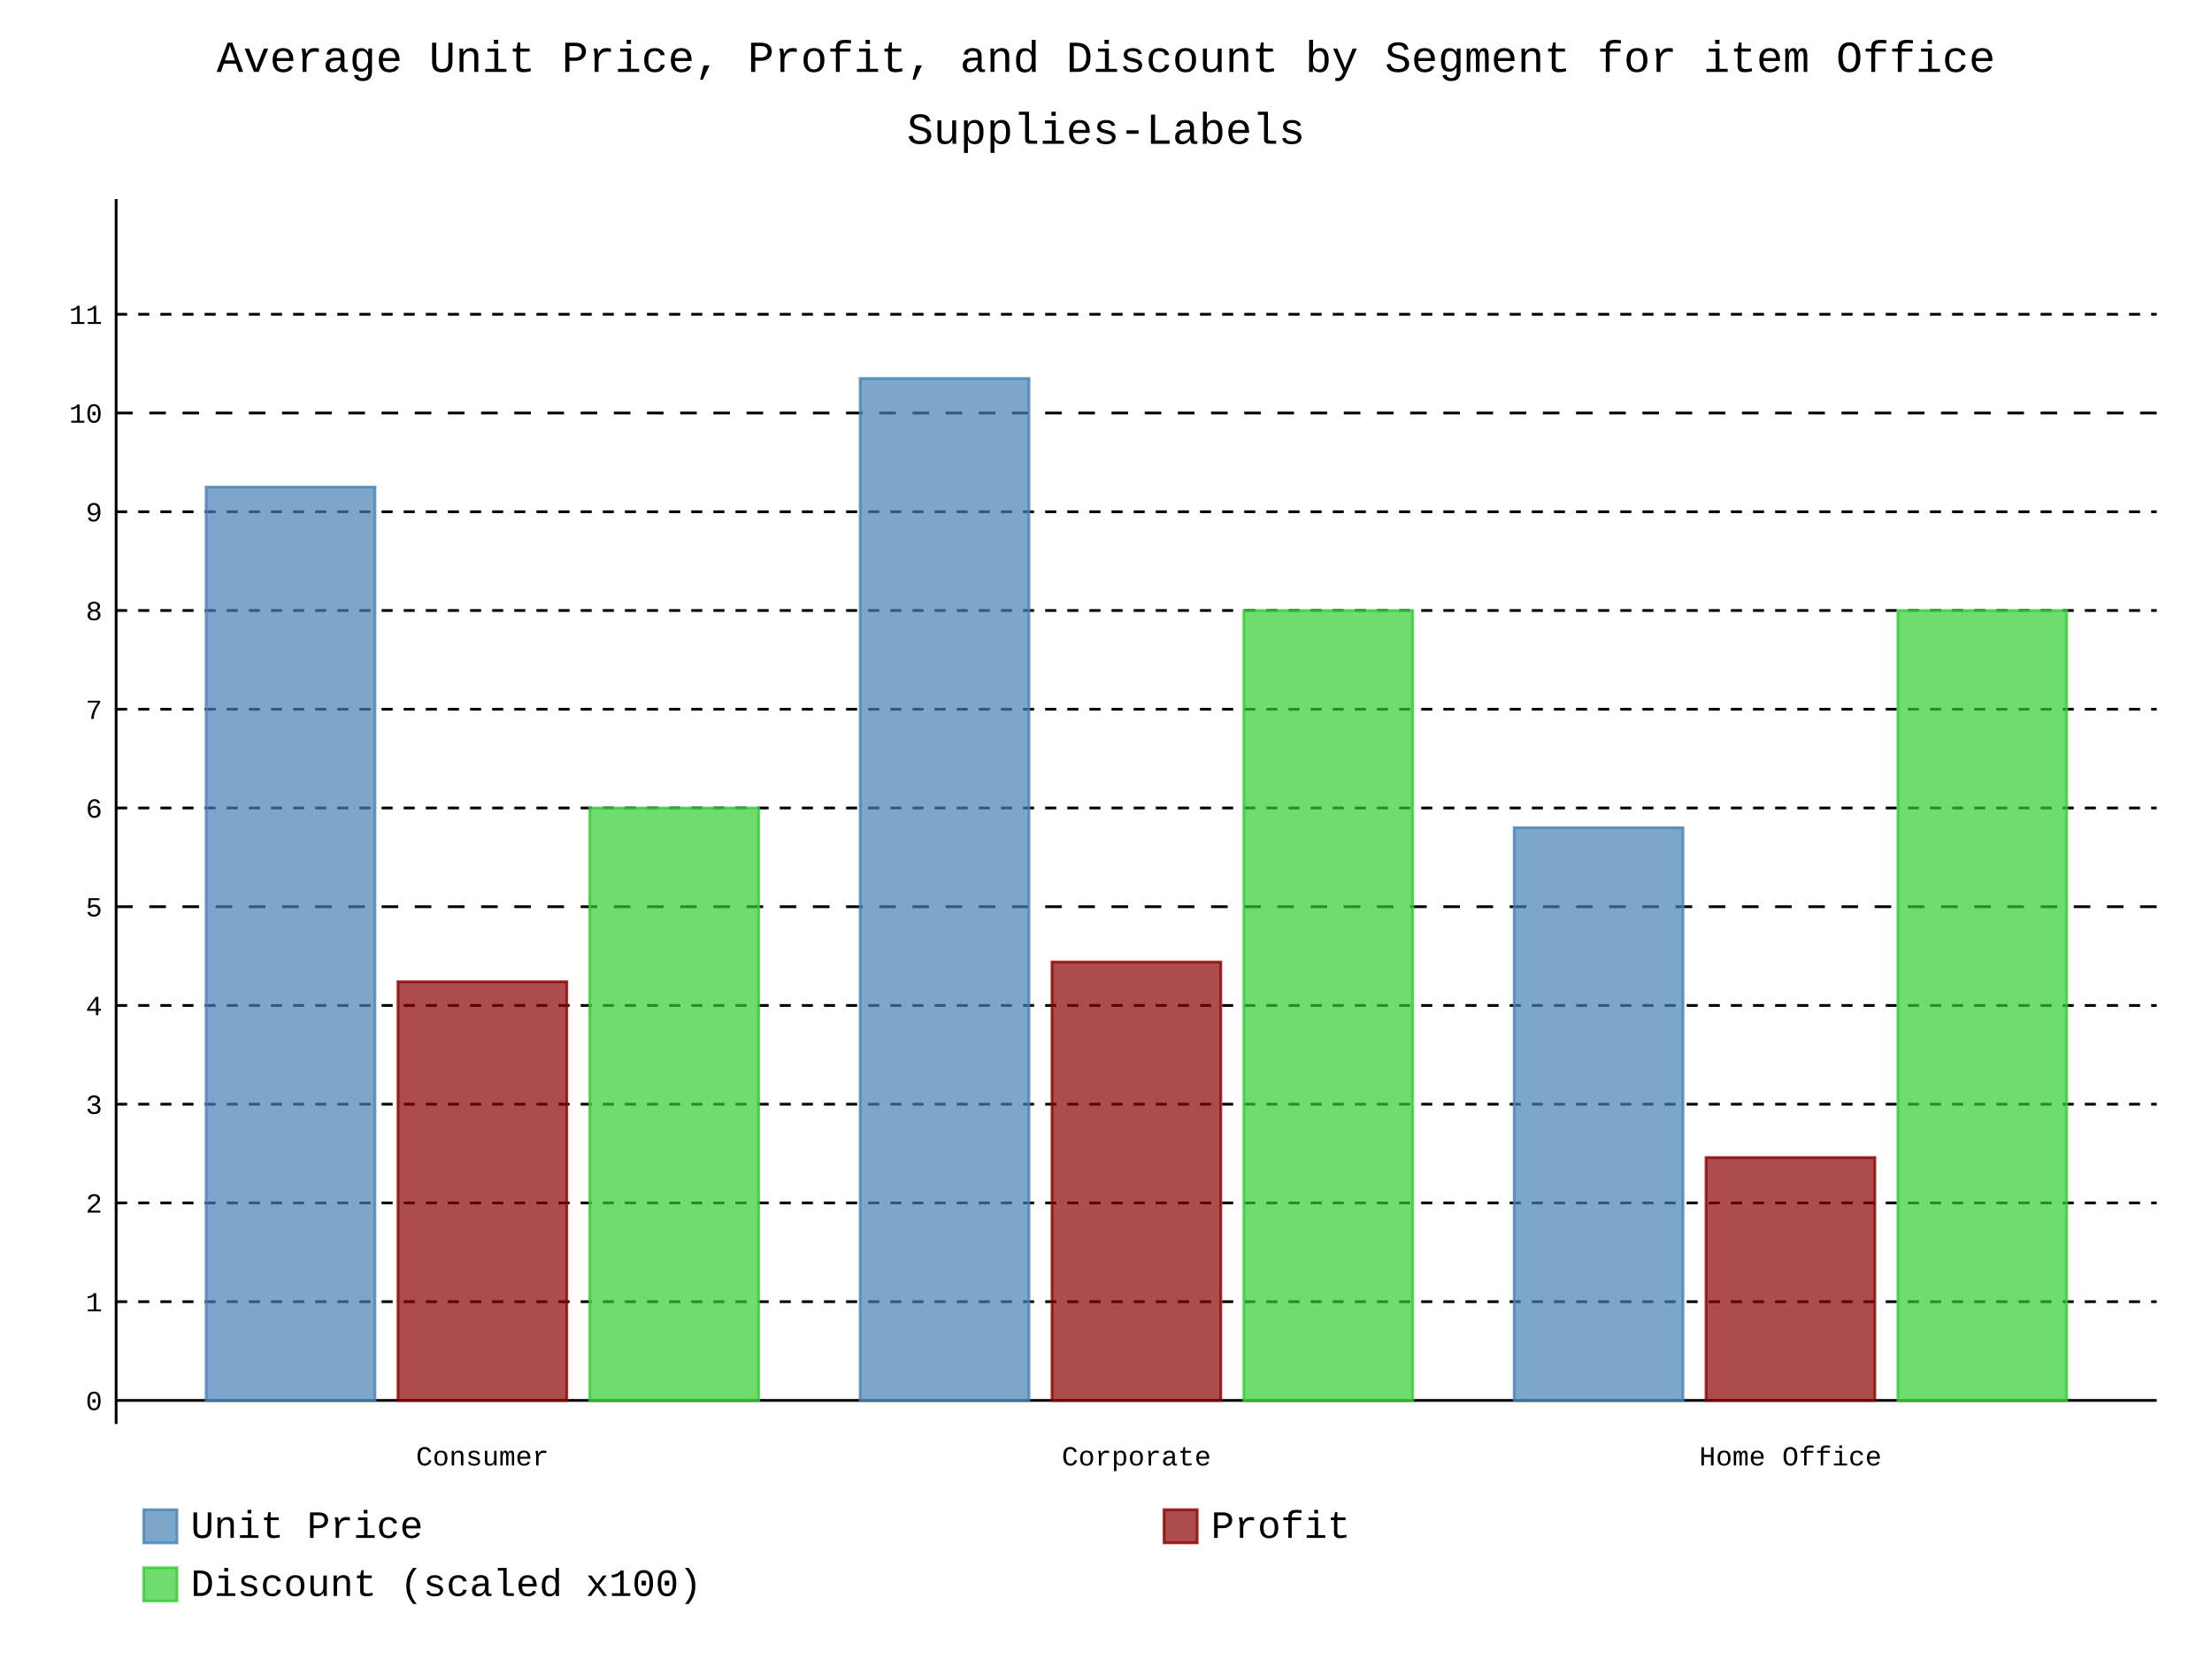
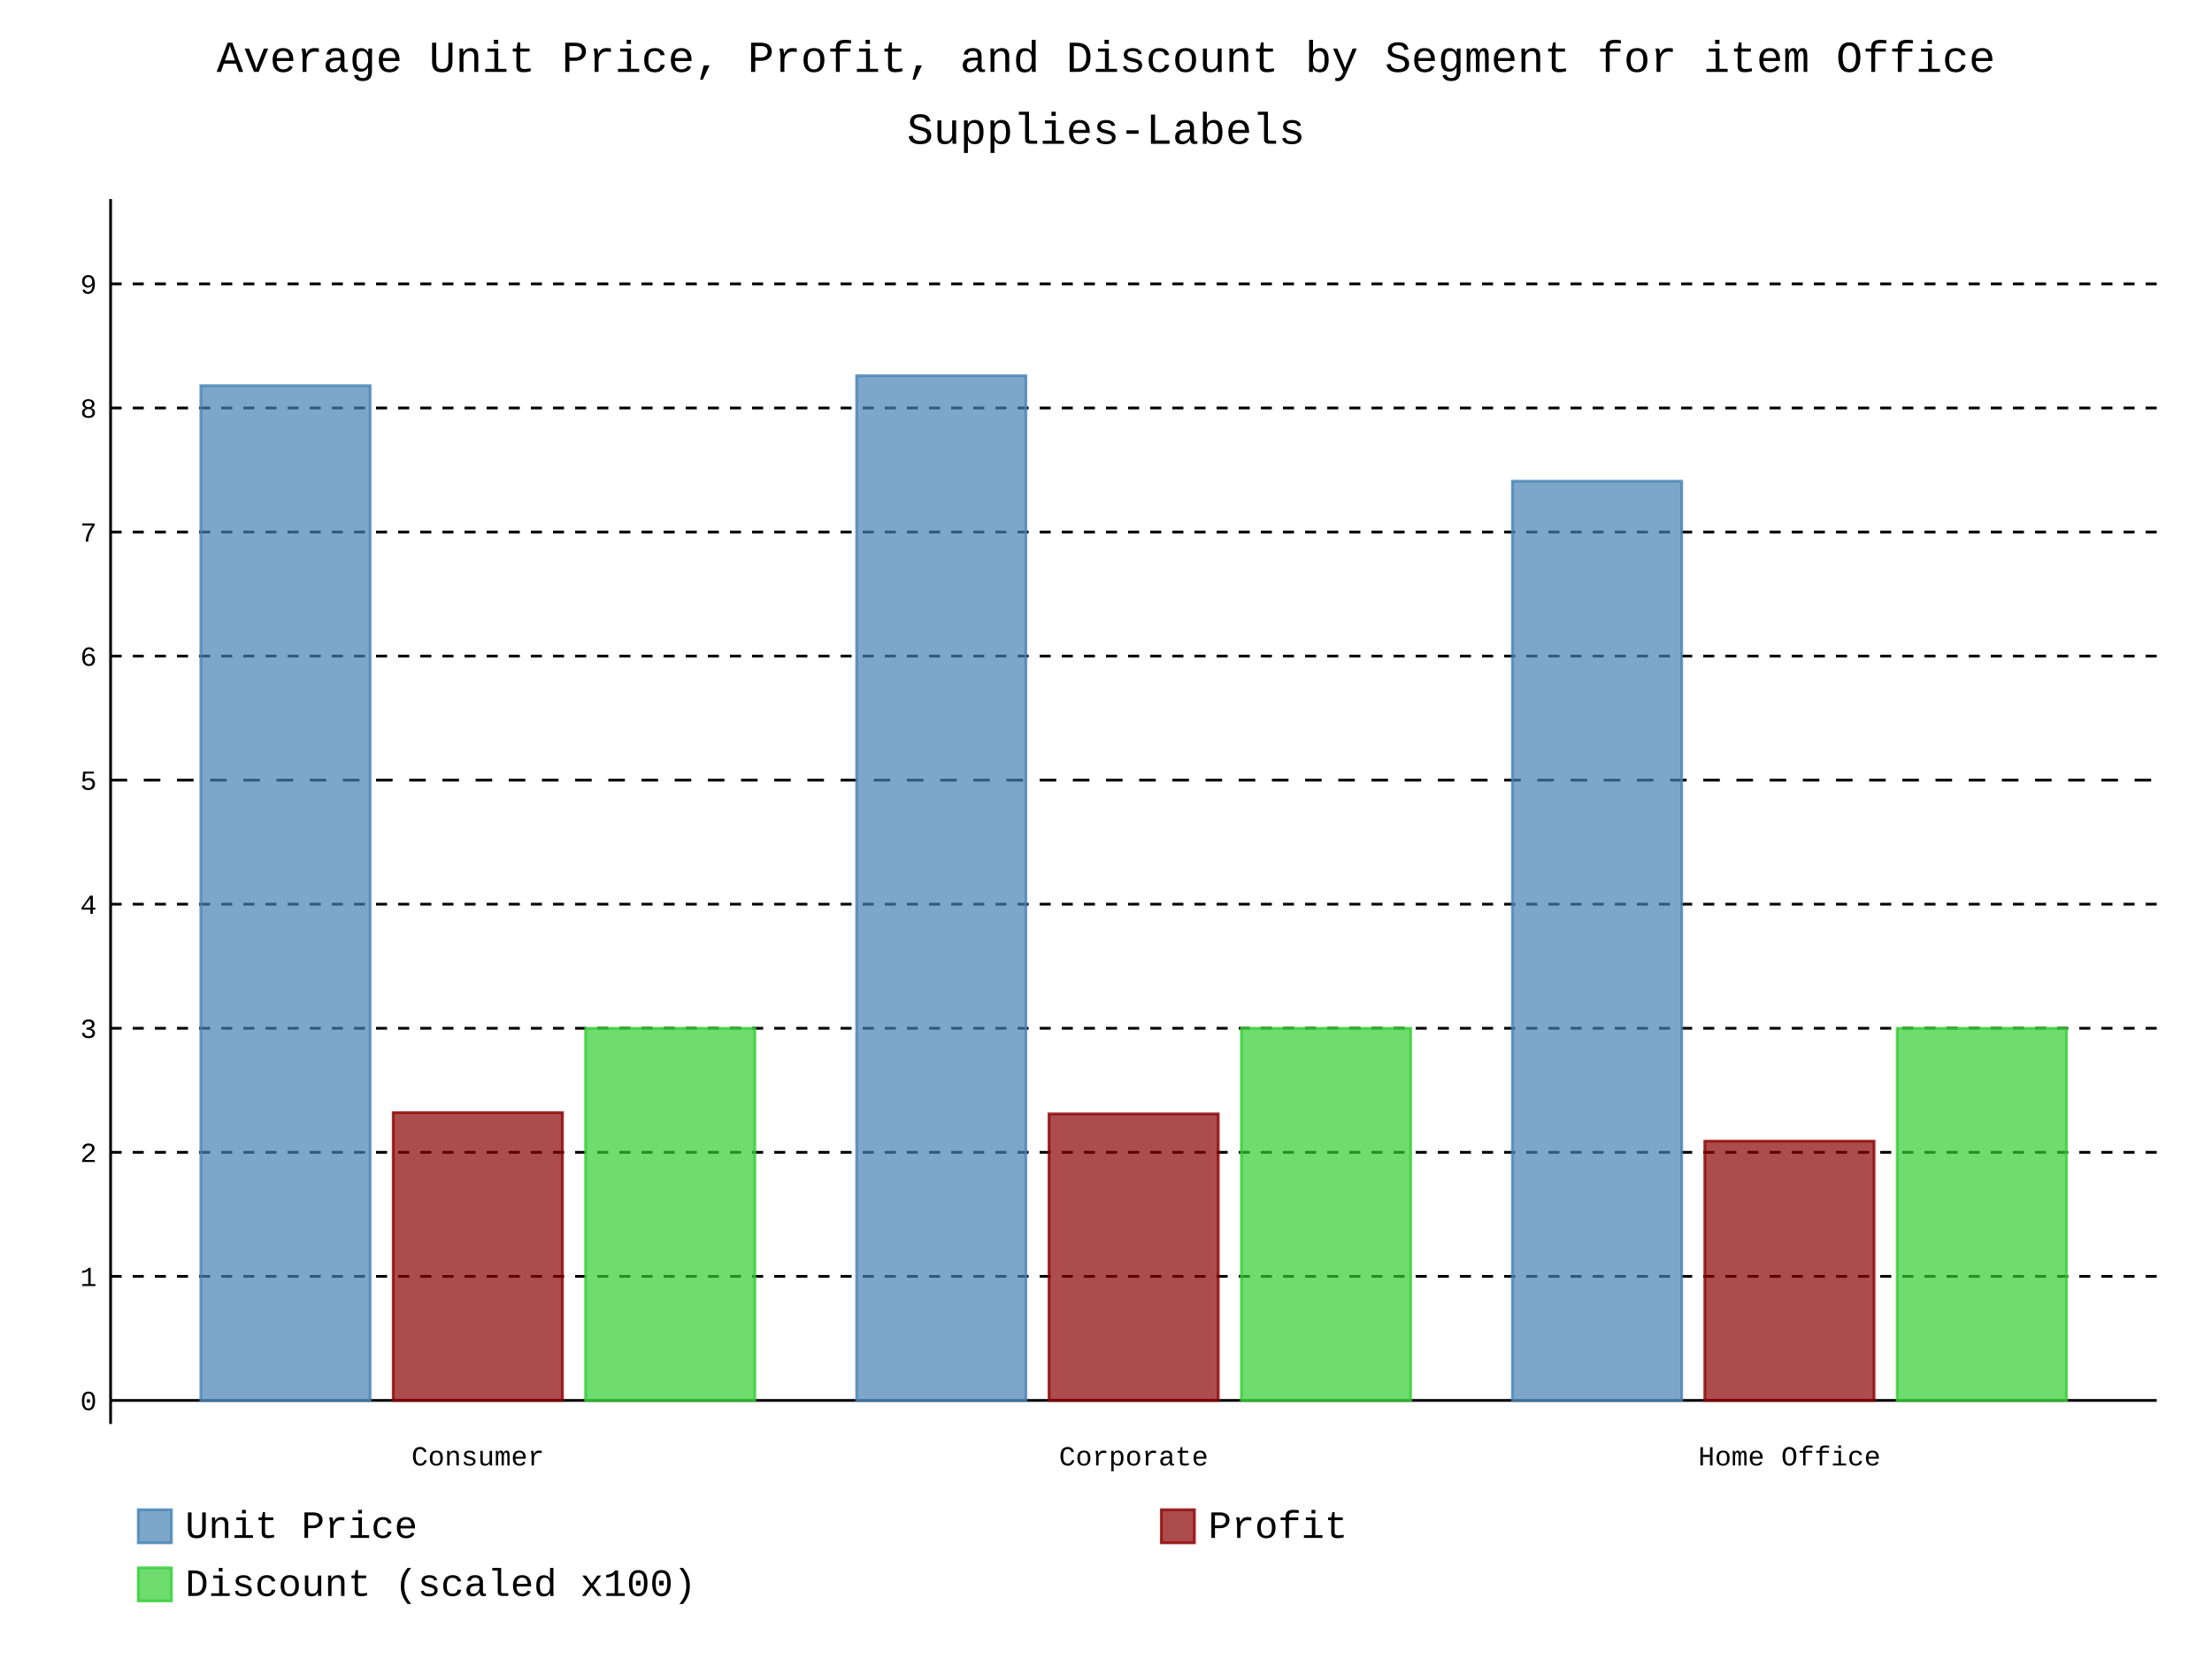
- <svg xmlns="http://www.w3.org/2000/svg" id="chart-a0a27bdf-8b54-46d3-9be2-0f6fe8f12bc2" class="pygal-chart" viewBox="0 0 800 600">
+ <svg xmlns="http://www.w3.org/2000/svg" id="chart-e011e76a-a04a-41c6-a6f7-98b0df67a2fc" class="pygal-chart" viewBox="0 0 800 600">
  <defs>
-     <style type="text/css">#chart-a0a27bdf-8b54-46d3-9be2-0f6fe8f12bc2{-webkit-user-select:none;-webkit-font-smoothing:antialiased;font-family:Consolas,"Liberation Mono",Menlo,Courier,monospace}#chart-a0a27bdf-8b54-46d3-9be2-0f6fe8f12bc2 .title{font-family:Consolas,"Liberation Mono",Menlo,Courier,monospace;font-size:16px}#chart-a0a27bdf-8b54-46d3-9be2-0f6fe8f12bc2 .legends .legend text{font-family:Consolas,"Liberation Mono",Menlo,Courier,monospace;font-size:14px}#chart-a0a27bdf-8b54-46d3-9be2-0f6fe8f12bc2 .axis text{font-family:Consolas,"Liberation Mono",Menlo,Courier,monospace;font-size:10px}#chart-a0a27bdf-8b54-46d3-9be2-0f6fe8f12bc2 .axis text.major{font-family:Consolas,"Liberation Mono",Menlo,Courier,monospace;font-size:10px}#chart-a0a27bdf-8b54-46d3-9be2-0f6fe8f12bc2 .text-overlay text.value{font-family:Consolas,"Liberation Mono",Menlo,Courier,monospace;font-size:16px}#chart-a0a27bdf-8b54-46d3-9be2-0f6fe8f12bc2 .text-overlay text.label{font-family:Consolas,"Liberation Mono",Menlo,Courier,monospace;font-size:10px}#chart-a0a27bdf-8b54-46d3-9be2-0f6fe8f12bc2 .tooltip{font-family:Consolas,"Liberation Mono",Menlo,Courier,monospace;font-size:14px}#chart-a0a27bdf-8b54-46d3-9be2-0f6fe8f12bc2 text.no_data{font-family:Consolas,"Liberation Mono",Menlo,Courier,monospace;font-size:64px}
- #chart-a0a27bdf-8b54-46d3-9be2-0f6fe8f12bc2{background-color:white}#chart-a0a27bdf-8b54-46d3-9be2-0f6fe8f12bc2 path,#chart-a0a27bdf-8b54-46d3-9be2-0f6fe8f12bc2 line,#chart-a0a27bdf-8b54-46d3-9be2-0f6fe8f12bc2 rect,#chart-a0a27bdf-8b54-46d3-9be2-0f6fe8f12bc2 circle{-webkit-transition:150ms;-moz-transition:150ms;transition:150ms}#chart-a0a27bdf-8b54-46d3-9be2-0f6fe8f12bc2 .graph &gt; .background{fill:white}#chart-a0a27bdf-8b54-46d3-9be2-0f6fe8f12bc2 .plot &gt; .background{fill:white}#chart-a0a27bdf-8b54-46d3-9be2-0f6fe8f12bc2 .graph{fill:black}#chart-a0a27bdf-8b54-46d3-9be2-0f6fe8f12bc2 text.no_data{fill:black}#chart-a0a27bdf-8b54-46d3-9be2-0f6fe8f12bc2 .title{fill:black}#chart-a0a27bdf-8b54-46d3-9be2-0f6fe8f12bc2 .legends .legend text{fill:black}#chart-a0a27bdf-8b54-46d3-9be2-0f6fe8f12bc2 .legends .legend:hover text{fill:black}#chart-a0a27bdf-8b54-46d3-9be2-0f6fe8f12bc2 .axis .line{stroke:black}#chart-a0a27bdf-8b54-46d3-9be2-0f6fe8f12bc2 .axis .guide.line{stroke:#630C0D}#chart-a0a27bdf-8b54-46d3-9be2-0f6fe8f12bc2 .axis .major.line{stroke:black}#chart-a0a27bdf-8b54-46d3-9be2-0f6fe8f12bc2 .axis text.major{fill:black}#chart-a0a27bdf-8b54-46d3-9be2-0f6fe8f12bc2 .axis.y .guides:hover .guide.line,#chart-a0a27bdf-8b54-46d3-9be2-0f6fe8f12bc2 .line-graph .axis.x .guides:hover .guide.line,#chart-a0a27bdf-8b54-46d3-9be2-0f6fe8f12bc2 .stackedline-graph .axis.x .guides:hover .guide.line,#chart-a0a27bdf-8b54-46d3-9be2-0f6fe8f12bc2 .xy-graph .axis.x .guides:hover .guide.line{stroke:black}#chart-a0a27bdf-8b54-46d3-9be2-0f6fe8f12bc2 .axis .guides:hover text{fill:black}#chart-a0a27bdf-8b54-46d3-9be2-0f6fe8f12bc2 .reactive{fill-opacity:.7;stroke-opacity:.8;stroke-width:1}#chart-a0a27bdf-8b54-46d3-9be2-0f6fe8f12bc2 .ci{stroke:black}#chart-a0a27bdf-8b54-46d3-9be2-0f6fe8f12bc2 .reactive.active,#chart-a0a27bdf-8b54-46d3-9be2-0f6fe8f12bc2 .active .reactive{fill-opacity:.8;stroke-opacity:.9;stroke-width:4}#chart-a0a27bdf-8b54-46d3-9be2-0f6fe8f12bc2 .ci .reactive.active{stroke-width:1.5}#chart-a0a27bdf-8b54-46d3-9be2-0f6fe8f12bc2 .series text{fill:black}#chart-a0a27bdf-8b54-46d3-9be2-0f6fe8f12bc2 .tooltip rect{fill:white;stroke:black;-webkit-transition:opacity 150ms;-moz-transition:opacity 150ms;transition:opacity 150ms}#chart-a0a27bdf-8b54-46d3-9be2-0f6fe8f12bc2 .tooltip .label{fill:black}#chart-a0a27bdf-8b54-46d3-9be2-0f6fe8f12bc2 .tooltip .label{fill:black}#chart-a0a27bdf-8b54-46d3-9be2-0f6fe8f12bc2 .tooltip .legend{font-size:.8em;fill:#630C0D}#chart-a0a27bdf-8b54-46d3-9be2-0f6fe8f12bc2 .tooltip .x_label{font-size:.6em;fill:black}#chart-a0a27bdf-8b54-46d3-9be2-0f6fe8f12bc2 .tooltip .xlink{font-size:.5em;text-decoration:underline}#chart-a0a27bdf-8b54-46d3-9be2-0f6fe8f12bc2 .tooltip .value{font-size:1.5em}#chart-a0a27bdf-8b54-46d3-9be2-0f6fe8f12bc2 .bound{font-size:.5em}#chart-a0a27bdf-8b54-46d3-9be2-0f6fe8f12bc2 .max-value{font-size:.75em;fill:#630C0D}#chart-a0a27bdf-8b54-46d3-9be2-0f6fe8f12bc2 .map-element{fill:white;stroke:#630C0D !important}#chart-a0a27bdf-8b54-46d3-9be2-0f6fe8f12bc2 .map-element .reactive{fill-opacity:inherit;stroke-opacity:inherit}#chart-a0a27bdf-8b54-46d3-9be2-0f6fe8f12bc2 .color-0,#chart-a0a27bdf-8b54-46d3-9be2-0f6fe8f12bc2 .color-0 a:visited{stroke:#4682B4;fill:#4682B4}#chart-a0a27bdf-8b54-46d3-9be2-0f6fe8f12bc2 .color-1,#chart-a0a27bdf-8b54-46d3-9be2-0f6fe8f12bc2 .color-1 a:visited{stroke:#8B0000;fill:#8B0000}#chart-a0a27bdf-8b54-46d3-9be2-0f6fe8f12bc2 .color-2,#chart-a0a27bdf-8b54-46d3-9be2-0f6fe8f12bc2 .color-2 a:visited{stroke:#32CD32;fill:#32CD32}#chart-a0a27bdf-8b54-46d3-9be2-0f6fe8f12bc2 .text-overlay .color-0 text{fill:black}#chart-a0a27bdf-8b54-46d3-9be2-0f6fe8f12bc2 .text-overlay .color-1 text{fill:black}#chart-a0a27bdf-8b54-46d3-9be2-0f6fe8f12bc2 .text-overlay .color-2 text{fill:black}
- #chart-a0a27bdf-8b54-46d3-9be2-0f6fe8f12bc2 text.no_data{text-anchor:middle}#chart-a0a27bdf-8b54-46d3-9be2-0f6fe8f12bc2 .guide.line{fill:none}#chart-a0a27bdf-8b54-46d3-9be2-0f6fe8f12bc2 .centered{text-anchor:middle}#chart-a0a27bdf-8b54-46d3-9be2-0f6fe8f12bc2 .title{text-anchor:middle}#chart-a0a27bdf-8b54-46d3-9be2-0f6fe8f12bc2 .legends .legend text{fill-opacity:1}#chart-a0a27bdf-8b54-46d3-9be2-0f6fe8f12bc2 .axis.x text{text-anchor:middle}#chart-a0a27bdf-8b54-46d3-9be2-0f6fe8f12bc2 .axis.x:not(.web) text[transform]{text-anchor:start}#chart-a0a27bdf-8b54-46d3-9be2-0f6fe8f12bc2 .axis.x:not(.web) text[transform].backwards{text-anchor:end}#chart-a0a27bdf-8b54-46d3-9be2-0f6fe8f12bc2 .axis.y text{text-anchor:end}#chart-a0a27bdf-8b54-46d3-9be2-0f6fe8f12bc2 .axis.y text[transform].backwards{text-anchor:start}#chart-a0a27bdf-8b54-46d3-9be2-0f6fe8f12bc2 .axis.y2 text{text-anchor:start}#chart-a0a27bdf-8b54-46d3-9be2-0f6fe8f12bc2 .axis.y2 text[transform].backwards{text-anchor:end}#chart-a0a27bdf-8b54-46d3-9be2-0f6fe8f12bc2 .axis .guide.line{stroke-dasharray:4,4;stroke:black}#chart-a0a27bdf-8b54-46d3-9be2-0f6fe8f12bc2 .axis .major.guide.line{stroke-dasharray:6,6;stroke:black}#chart-a0a27bdf-8b54-46d3-9be2-0f6fe8f12bc2 .horizontal .axis.y .guide.line,#chart-a0a27bdf-8b54-46d3-9be2-0f6fe8f12bc2 .horizontal .axis.y2 .guide.line,#chart-a0a27bdf-8b54-46d3-9be2-0f6fe8f12bc2 .vertical .axis.x .guide.line{opacity:0}#chart-a0a27bdf-8b54-46d3-9be2-0f6fe8f12bc2 .horizontal .axis.always_show .guide.line,#chart-a0a27bdf-8b54-46d3-9be2-0f6fe8f12bc2 .vertical .axis.always_show .guide.line{opacity:1 !important}#chart-a0a27bdf-8b54-46d3-9be2-0f6fe8f12bc2 .axis.y .guides:hover .guide.line,#chart-a0a27bdf-8b54-46d3-9be2-0f6fe8f12bc2 .axis.y2 .guides:hover .guide.line,#chart-a0a27bdf-8b54-46d3-9be2-0f6fe8f12bc2 .axis.x .guides:hover .guide.line{opacity:1}#chart-a0a27bdf-8b54-46d3-9be2-0f6fe8f12bc2 .axis .guides:hover text{opacity:1}#chart-a0a27bdf-8b54-46d3-9be2-0f6fe8f12bc2 .nofill{fill:none}#chart-a0a27bdf-8b54-46d3-9be2-0f6fe8f12bc2 .subtle-fill{fill-opacity:.2}#chart-a0a27bdf-8b54-46d3-9be2-0f6fe8f12bc2 .dot{stroke-width:1px;fill-opacity:1;stroke-opacity:1}#chart-a0a27bdf-8b54-46d3-9be2-0f6fe8f12bc2 .dot.active{stroke-width:5px}#chart-a0a27bdf-8b54-46d3-9be2-0f6fe8f12bc2 .dot.negative{fill:transparent}#chart-a0a27bdf-8b54-46d3-9be2-0f6fe8f12bc2 text,#chart-a0a27bdf-8b54-46d3-9be2-0f6fe8f12bc2 tspan{stroke:none !important}#chart-a0a27bdf-8b54-46d3-9be2-0f6fe8f12bc2 .series text.active{opacity:1}#chart-a0a27bdf-8b54-46d3-9be2-0f6fe8f12bc2 .tooltip rect{fill-opacity:.95;stroke-width:.5}#chart-a0a27bdf-8b54-46d3-9be2-0f6fe8f12bc2 .tooltip text{fill-opacity:1}#chart-a0a27bdf-8b54-46d3-9be2-0f6fe8f12bc2 .showable{visibility:hidden}#chart-a0a27bdf-8b54-46d3-9be2-0f6fe8f12bc2 .showable.shown{visibility:visible}#chart-a0a27bdf-8b54-46d3-9be2-0f6fe8f12bc2 .gauge-background{fill:rgba(229,229,229,1);stroke:none}#chart-a0a27bdf-8b54-46d3-9be2-0f6fe8f12bc2 .bg-lines{stroke:white;stroke-width:2px}</style>
+     <style type="text/css">#chart-e011e76a-a04a-41c6-a6f7-98b0df67a2fc{-webkit-user-select:none;-webkit-font-smoothing:antialiased;font-family:Consolas,"Liberation Mono",Menlo,Courier,monospace}#chart-e011e76a-a04a-41c6-a6f7-98b0df67a2fc .title{font-family:Consolas,"Liberation Mono",Menlo,Courier,monospace;font-size:16px}#chart-e011e76a-a04a-41c6-a6f7-98b0df67a2fc .legends .legend text{font-family:Consolas,"Liberation Mono",Menlo,Courier,monospace;font-size:14px}#chart-e011e76a-a04a-41c6-a6f7-98b0df67a2fc .axis text{font-family:Consolas,"Liberation Mono",Menlo,Courier,monospace;font-size:10px}#chart-e011e76a-a04a-41c6-a6f7-98b0df67a2fc .axis text.major{font-family:Consolas,"Liberation Mono",Menlo,Courier,monospace;font-size:10px}#chart-e011e76a-a04a-41c6-a6f7-98b0df67a2fc .text-overlay text.value{font-family:Consolas,"Liberation Mono",Menlo,Courier,monospace;font-size:16px}#chart-e011e76a-a04a-41c6-a6f7-98b0df67a2fc .text-overlay text.label{font-family:Consolas,"Liberation Mono",Menlo,Courier,monospace;font-size:10px}#chart-e011e76a-a04a-41c6-a6f7-98b0df67a2fc .tooltip{font-family:Consolas,"Liberation Mono",Menlo,Courier,monospace;font-size:14px}#chart-e011e76a-a04a-41c6-a6f7-98b0df67a2fc text.no_data{font-family:Consolas,"Liberation Mono",Menlo,Courier,monospace;font-size:64px}
+ #chart-e011e76a-a04a-41c6-a6f7-98b0df67a2fc{background-color:white}#chart-e011e76a-a04a-41c6-a6f7-98b0df67a2fc path,#chart-e011e76a-a04a-41c6-a6f7-98b0df67a2fc line,#chart-e011e76a-a04a-41c6-a6f7-98b0df67a2fc rect,#chart-e011e76a-a04a-41c6-a6f7-98b0df67a2fc circle{-webkit-transition:150ms;-moz-transition:150ms;transition:150ms}#chart-e011e76a-a04a-41c6-a6f7-98b0df67a2fc .graph &gt; .background{fill:white}#chart-e011e76a-a04a-41c6-a6f7-98b0df67a2fc .plot &gt; .background{fill:white}#chart-e011e76a-a04a-41c6-a6f7-98b0df67a2fc .graph{fill:black}#chart-e011e76a-a04a-41c6-a6f7-98b0df67a2fc text.no_data{fill:black}#chart-e011e76a-a04a-41c6-a6f7-98b0df67a2fc .title{fill:black}#chart-e011e76a-a04a-41c6-a6f7-98b0df67a2fc .legends .legend text{fill:black}#chart-e011e76a-a04a-41c6-a6f7-98b0df67a2fc .legends .legend:hover text{fill:black}#chart-e011e76a-a04a-41c6-a6f7-98b0df67a2fc .axis .line{stroke:black}#chart-e011e76a-a04a-41c6-a6f7-98b0df67a2fc .axis .guide.line{stroke:#630C0D}#chart-e011e76a-a04a-41c6-a6f7-98b0df67a2fc .axis .major.line{stroke:black}#chart-e011e76a-a04a-41c6-a6f7-98b0df67a2fc .axis text.major{fill:black}#chart-e011e76a-a04a-41c6-a6f7-98b0df67a2fc .axis.y .guides:hover .guide.line,#chart-e011e76a-a04a-41c6-a6f7-98b0df67a2fc .line-graph .axis.x .guides:hover .guide.line,#chart-e011e76a-a04a-41c6-a6f7-98b0df67a2fc .stackedline-graph .axis.x .guides:hover .guide.line,#chart-e011e76a-a04a-41c6-a6f7-98b0df67a2fc .xy-graph .axis.x .guides:hover .guide.line{stroke:black}#chart-e011e76a-a04a-41c6-a6f7-98b0df67a2fc .axis .guides:hover text{fill:black}#chart-e011e76a-a04a-41c6-a6f7-98b0df67a2fc .reactive{fill-opacity:.7;stroke-opacity:.8;stroke-width:1}#chart-e011e76a-a04a-41c6-a6f7-98b0df67a2fc .ci{stroke:black}#chart-e011e76a-a04a-41c6-a6f7-98b0df67a2fc .reactive.active,#chart-e011e76a-a04a-41c6-a6f7-98b0df67a2fc .active .reactive{fill-opacity:.8;stroke-opacity:.9;stroke-width:4}#chart-e011e76a-a04a-41c6-a6f7-98b0df67a2fc .ci .reactive.active{stroke-width:1.5}#chart-e011e76a-a04a-41c6-a6f7-98b0df67a2fc .series text{fill:black}#chart-e011e76a-a04a-41c6-a6f7-98b0df67a2fc .tooltip rect{fill:white;stroke:black;-webkit-transition:opacity 150ms;-moz-transition:opacity 150ms;transition:opacity 150ms}#chart-e011e76a-a04a-41c6-a6f7-98b0df67a2fc .tooltip .label{fill:black}#chart-e011e76a-a04a-41c6-a6f7-98b0df67a2fc .tooltip .label{fill:black}#chart-e011e76a-a04a-41c6-a6f7-98b0df67a2fc .tooltip .legend{font-size:.8em;fill:#630C0D}#chart-e011e76a-a04a-41c6-a6f7-98b0df67a2fc .tooltip .x_label{font-size:.6em;fill:black}#chart-e011e76a-a04a-41c6-a6f7-98b0df67a2fc .tooltip .xlink{font-size:.5em;text-decoration:underline}#chart-e011e76a-a04a-41c6-a6f7-98b0df67a2fc .tooltip .value{font-size:1.5em}#chart-e011e76a-a04a-41c6-a6f7-98b0df67a2fc .bound{font-size:.5em}#chart-e011e76a-a04a-41c6-a6f7-98b0df67a2fc .max-value{font-size:.75em;fill:#630C0D}#chart-e011e76a-a04a-41c6-a6f7-98b0df67a2fc .map-element{fill:white;stroke:#630C0D !important}#chart-e011e76a-a04a-41c6-a6f7-98b0df67a2fc .map-element .reactive{fill-opacity:inherit;stroke-opacity:inherit}#chart-e011e76a-a04a-41c6-a6f7-98b0df67a2fc .color-0,#chart-e011e76a-a04a-41c6-a6f7-98b0df67a2fc .color-0 a:visited{stroke:#4682B4;fill:#4682B4}#chart-e011e76a-a04a-41c6-a6f7-98b0df67a2fc .color-1,#chart-e011e76a-a04a-41c6-a6f7-98b0df67a2fc .color-1 a:visited{stroke:#8B0000;fill:#8B0000}#chart-e011e76a-a04a-41c6-a6f7-98b0df67a2fc .color-2,#chart-e011e76a-a04a-41c6-a6f7-98b0df67a2fc .color-2 a:visited{stroke:#32CD32;fill:#32CD32}#chart-e011e76a-a04a-41c6-a6f7-98b0df67a2fc .text-overlay .color-0 text{fill:black}#chart-e011e76a-a04a-41c6-a6f7-98b0df67a2fc .text-overlay .color-1 text{fill:black}#chart-e011e76a-a04a-41c6-a6f7-98b0df67a2fc .text-overlay .color-2 text{fill:black}
+ #chart-e011e76a-a04a-41c6-a6f7-98b0df67a2fc text.no_data{text-anchor:middle}#chart-e011e76a-a04a-41c6-a6f7-98b0df67a2fc .guide.line{fill:none}#chart-e011e76a-a04a-41c6-a6f7-98b0df67a2fc .centered{text-anchor:middle}#chart-e011e76a-a04a-41c6-a6f7-98b0df67a2fc .title{text-anchor:middle}#chart-e011e76a-a04a-41c6-a6f7-98b0df67a2fc .legends .legend text{fill-opacity:1}#chart-e011e76a-a04a-41c6-a6f7-98b0df67a2fc .axis.x text{text-anchor:middle}#chart-e011e76a-a04a-41c6-a6f7-98b0df67a2fc .axis.x:not(.web) text[transform]{text-anchor:start}#chart-e011e76a-a04a-41c6-a6f7-98b0df67a2fc .axis.x:not(.web) text[transform].backwards{text-anchor:end}#chart-e011e76a-a04a-41c6-a6f7-98b0df67a2fc .axis.y text{text-anchor:end}#chart-e011e76a-a04a-41c6-a6f7-98b0df67a2fc .axis.y text[transform].backwards{text-anchor:start}#chart-e011e76a-a04a-41c6-a6f7-98b0df67a2fc .axis.y2 text{text-anchor:start}#chart-e011e76a-a04a-41c6-a6f7-98b0df67a2fc .axis.y2 text[transform].backwards{text-anchor:end}#chart-e011e76a-a04a-41c6-a6f7-98b0df67a2fc .axis .guide.line{stroke-dasharray:4,4;stroke:black}#chart-e011e76a-a04a-41c6-a6f7-98b0df67a2fc .axis .major.guide.line{stroke-dasharray:6,6;stroke:black}#chart-e011e76a-a04a-41c6-a6f7-98b0df67a2fc .horizontal .axis.y .guide.line,#chart-e011e76a-a04a-41c6-a6f7-98b0df67a2fc .horizontal .axis.y2 .guide.line,#chart-e011e76a-a04a-41c6-a6f7-98b0df67a2fc .vertical .axis.x .guide.line{opacity:0}#chart-e011e76a-a04a-41c6-a6f7-98b0df67a2fc .horizontal .axis.always_show .guide.line,#chart-e011e76a-a04a-41c6-a6f7-98b0df67a2fc .vertical .axis.always_show .guide.line{opacity:1 !important}#chart-e011e76a-a04a-41c6-a6f7-98b0df67a2fc .axis.y .guides:hover .guide.line,#chart-e011e76a-a04a-41c6-a6f7-98b0df67a2fc .axis.y2 .guides:hover .guide.line,#chart-e011e76a-a04a-41c6-a6f7-98b0df67a2fc .axis.x .guides:hover .guide.line{opacity:1}#chart-e011e76a-a04a-41c6-a6f7-98b0df67a2fc .axis .guides:hover text{opacity:1}#chart-e011e76a-a04a-41c6-a6f7-98b0df67a2fc .nofill{fill:none}#chart-e011e76a-a04a-41c6-a6f7-98b0df67a2fc .subtle-fill{fill-opacity:.2}#chart-e011e76a-a04a-41c6-a6f7-98b0df67a2fc .dot{stroke-width:1px;fill-opacity:1;stroke-opacity:1}#chart-e011e76a-a04a-41c6-a6f7-98b0df67a2fc .dot.active{stroke-width:5px}#chart-e011e76a-a04a-41c6-a6f7-98b0df67a2fc .dot.negative{fill:transparent}#chart-e011e76a-a04a-41c6-a6f7-98b0df67a2fc text,#chart-e011e76a-a04a-41c6-a6f7-98b0df67a2fc tspan{stroke:none !important}#chart-e011e76a-a04a-41c6-a6f7-98b0df67a2fc .series text.active{opacity:1}#chart-e011e76a-a04a-41c6-a6f7-98b0df67a2fc .tooltip rect{fill-opacity:.95;stroke-width:.5}#chart-e011e76a-a04a-41c6-a6f7-98b0df67a2fc .tooltip text{fill-opacity:1}#chart-e011e76a-a04a-41c6-a6f7-98b0df67a2fc .showable{visibility:hidden}#chart-e011e76a-a04a-41c6-a6f7-98b0df67a2fc .showable.shown{visibility:visible}#chart-e011e76a-a04a-41c6-a6f7-98b0df67a2fc .gauge-background{fill:rgba(229,229,229,1);stroke:none}#chart-e011e76a-a04a-41c6-a6f7-98b0df67a2fc .bg-lines{stroke:white;stroke-width:2px}</style>
  </defs>
  <g class="graph bar-graph vertical">
    <rect x="0" y="0" width="800" height="600" class="background" />
-     <g transform="translate(42, 72)" class="plot">
-       <rect x="0" y="0" width="738.0" height="443.0" class="background" />
+     <g transform="translate(40, 72)" class="plot">
+       <rect x="0" y="0" width="740" height="443.0" class="background" />
      <g class="axis y always_show">
        <g class="guides">
-           <path d="M0 434.481 h738" class="axis major line" />
+           <path d="M0 434.481 h740" class="axis major line" />
          <text x="-5" y="437.981" class="major">0</text>
        </g>
        <g class="guides">
-           <path d="M0 398.77 h738" class="guide line" />
-           <text x="-5" y="402.27" class="">1</text>
+           <path d="M0 389.614 h740" class="guide line" />
+           <text x="-5" y="393.114" class="">1</text>
        </g>
        <g class="guides">
-           <path d="M0 363.059 h738" class="guide line" />
-           <text x="-5" y="366.559" class="">2</text>
+           <path d="M0 344.748 h740" class="guide line" />
+           <text x="-5" y="348.248" class="">2</text>
        </g>
        <g class="guides">
-           <path d="M0 327.348 h738" class="guide line" />
-           <text x="-5" y="330.848" class="">3</text>
+           <path d="M0 299.882 h740" class="guide line" />
+           <text x="-5" y="303.382" class="">3</text>
        </g>
        <g class="guides">
-           <path d="M0 291.637 h738" class="guide line" />
-           <text x="-5" y="295.137" class="">4</text>
+           <path d="M0 255.015 h740" class="guide line" />
+           <text x="-5" y="258.515" class="">4</text>
        </g>
        <g class="guides">
-           <path d="M0 255.925 h738" class="major guide line" />
-           <text x="-5" y="259.425" class="major">5</text>
+           <path d="M0 210.149 h740" class="major guide line" />
+           <text x="-5" y="213.649" class="major">5</text>
        </g>
        <g class="guides">
-           <path d="M0 220.214 h738" class="guide line" />
-           <text x="-5" y="223.714" class="">6</text>
+           <path d="M0 165.282 h740" class="guide line" />
+           <text x="-5" y="168.782" class="">6</text>
        </g>
        <g class="guides">
-           <path d="M0 184.503 h738" class="guide line" />
-           <text x="-5" y="188.003" class="">7</text>
+           <path d="M0 120.416 h740" class="guide line" />
+           <text x="-5" y="123.916" class="">7</text>
        </g>
        <g class="guides">
-           <path d="M0 148.792 h738" class="guide line" />
-           <text x="-5" y="152.292" class="">8</text>
+           <path d="M0 75.55 h740" class="guide line" />
+           <text x="-5" y="79.05" class="">8</text>
        </g>
        <g class="guides">
-           <path d="M0 113.081 h738" class="guide line" />
-           <text x="-5" y="116.581" class="">9</text>
-         </g>
-         <g class="guides">
-           <path d="M0 77.37 h738" class="major guide line" />
-           <text x="-5" y="80.87" class="major">10</text>
-         </g>
-         <g class="guides">
-           <path d="M0 41.659 h738" class="guide line" />
-           <text x="-5" y="45.159" class="">11</text>
+           <path d="M0 30.683 h740" class="guide line" />
+           <text x="-5" y="34.183" class="">9</text>
        </g>
      </g>
      <g class="axis x">
        <path d="M0 0 v443" class="line" />
        <g class="guides">
-           <path d="M132.462 0 v443" class="guide line" />
-           <text x="132.462" y="458.0" class="">Consumer</text>
+           <path d="M132.821 0 v443" class="guide line" />
+           <text x="132.821" y="458.0" class="">Consumer</text>
        </g>
        <g class="guides">
-           <path d="M369 0 v443" class="guide line" />
-           <text x="369.0" y="458.0" class="">Corporate</text>
+           <path d="M370 0 v443" class="guide line" />
+           <text x="370.0" y="458.0" class="">Corporate</text>
        </g>
        <g class="guides">
-           <path d="M605.538 0 v443" class="guide line" />
-           <text x="605.538" y="458.0" class="">Home Office</text>
+           <path d="M607.179 0 v443" class="guide line" />
+           <text x="607.179" y="458.0" class="">Home Office</text>
        </g>
      </g>
      <g class="series serie-0 color-0">
        <g class="bars">
          <g class="bar">
-             <rect x="32.548" y="104.153" rx="0" ry="0" width="61.058" height="330.327" class="rect reactive tooltip-trigger" />
+             <rect x="32.636" y="67.474" rx="0" ry="0" width="61.224" height="367.007" class="rect reactive tooltip-trigger" />
          </g>
          <g class="bar">
-             <rect x="269.086" y="64.871" rx="0" ry="0" width="61.058" height="369.609" class="rect reactive tooltip-trigger" />
+             <rect x="269.815" y="63.884" rx="0" ry="0" width="61.224" height="370.596" class="rect reactive tooltip-trigger" />
          </g>
          <g class="bar">
-             <rect x="505.625" y="227.357" rx="0" ry="0" width="61.058" height="207.124" class="rect reactive tooltip-trigger" />
+             <rect x="506.995" y="102.021" rx="0" ry="0" width="61.224" height="332.46" class="rect reactive tooltip-trigger" />
          </g>
        </g>
      </g>
      <g class="series serie-1 color-1">
        <g class="bars">
          <g class="bar">
-             <rect x="101.932" y="283.066" rx="0" ry="0" width="61.058" height="151.415" class="rect reactive tooltip-trigger" />
+             <rect x="102.209" y="330.391" rx="0" ry="0" width="61.224" height="104.09" class="rect reactive tooltip-trigger" />
          </g>
          <g class="bar">
-             <rect x="338.471" y="275.924" rx="0" ry="0" width="61.058" height="158.557" class="rect reactive tooltip-trigger" />
+             <rect x="339.388" y="330.839" rx="0" ry="0" width="61.224" height="103.641" class="rect reactive tooltip-trigger" />
          </g>
          <g class="bar">
-             <rect x="575.009" y="346.632" rx="0" ry="0" width="61.058" height="87.849" class="rect reactive tooltip-trigger" />
+             <rect x="576.568" y="340.71" rx="0" ry="0" width="61.224" height="93.771" class="rect reactive tooltip-trigger" />
          </g>
        </g>
      </g>
      <g class="series serie-2 color-2">
        <g class="bars">
          <g class="bar">
-             <rect x="171.317" y="220.214" rx="0" ry="0" width="61.058" height="214.266" class="rect reactive tooltip-trigger" />
+             <rect x="171.781" y="299.882" rx="0" ry="0" width="61.224" height="134.599" class="rect reactive tooltip-trigger" />
          </g>
          <g class="bar">
-             <rect x="407.855" y="148.792" rx="0" ry="0" width="61.058" height="285.688" class="rect reactive tooltip-trigger" />
+             <rect x="408.961" y="299.882" rx="0" ry="0" width="61.224" height="134.599" class="rect reactive tooltip-trigger" />
          </g>
          <g class="bar">
-             <rect x="644.394" y="148.792" rx="0" ry="0" width="61.058" height="285.688" class="rect reactive tooltip-trigger" />
+             <rect x="646.14" y="299.882" rx="0" ry="0" width="61.224" height="134.599" class="rect reactive tooltip-trigger" />
          </g>
        </g>
      </g>
    </g>
    <g class="titles">
      <text x="400.0" y="26" class="title plot_title">Average Unit Price, Profit, and Discount by Segment for item Office</text>
      <text x="400.0" y="52" class="title plot_title">Supplies-Labels</text>
    </g>
-     <g transform="translate(42, 72)" class="plot overlay">
+     <g transform="translate(40, 72)" class="plot overlay">
      <g class="series serie-0 color-0" />
      <g class="series serie-1 color-1" />
      <g class="series serie-2 color-2" />
    </g>
-     <g transform="translate(42, 72)" class="plot text-overlay">
+     <g transform="translate(40, 72)" class="plot text-overlay">
      <g class="series serie-0 color-0" />
      <g class="series serie-1 color-1" />
      <g class="series serie-2 color-2" />
    </g>
-     <g transform="translate(42, 72)" class="plot tooltip-overlay">
+     <g transform="translate(40, 72)" class="plot tooltip-overlay">
      <g transform="translate(0 0)" style="opacity: 0" class="tooltip">
        <rect rx="0" ry="0" width="0" height="0" class="tooltip-box" />
        <g class="text" />
      </g>
    </g>
-     <g transform="translate(52, 545)" class="legends">
+     <g transform="translate(50, 545)" class="legends">
      <g id="activate-serie-0" class="legend reactive activate-serie">
        <rect x="0.0" y="1.0" width="12" height="12" class="color-0 reactive" />
        <text x="17.0" y="11.2">Unit Price</text>
      </g>
      <g id="activate-serie-1" class="legend reactive activate-serie">
-         <rect x="369.0" y="1.0" width="12" height="12" class="color-1 reactive" />
-         <text x="386.0" y="11.2">Profit</text>
+         <rect x="370.0" y="1.0" width="12" height="12" class="color-1 reactive" />
+         <text x="387.0" y="11.2">Profit</text>
      </g>
      <g id="activate-serie-2" class="legend reactive activate-serie">
        <rect x="0.0" y="22.0" width="12" height="12" class="color-2 reactive" />
        <text x="17.0" y="32.2">Discount (scaled x100)</text>
      </g>
    </g>
  </g>
</svg>
